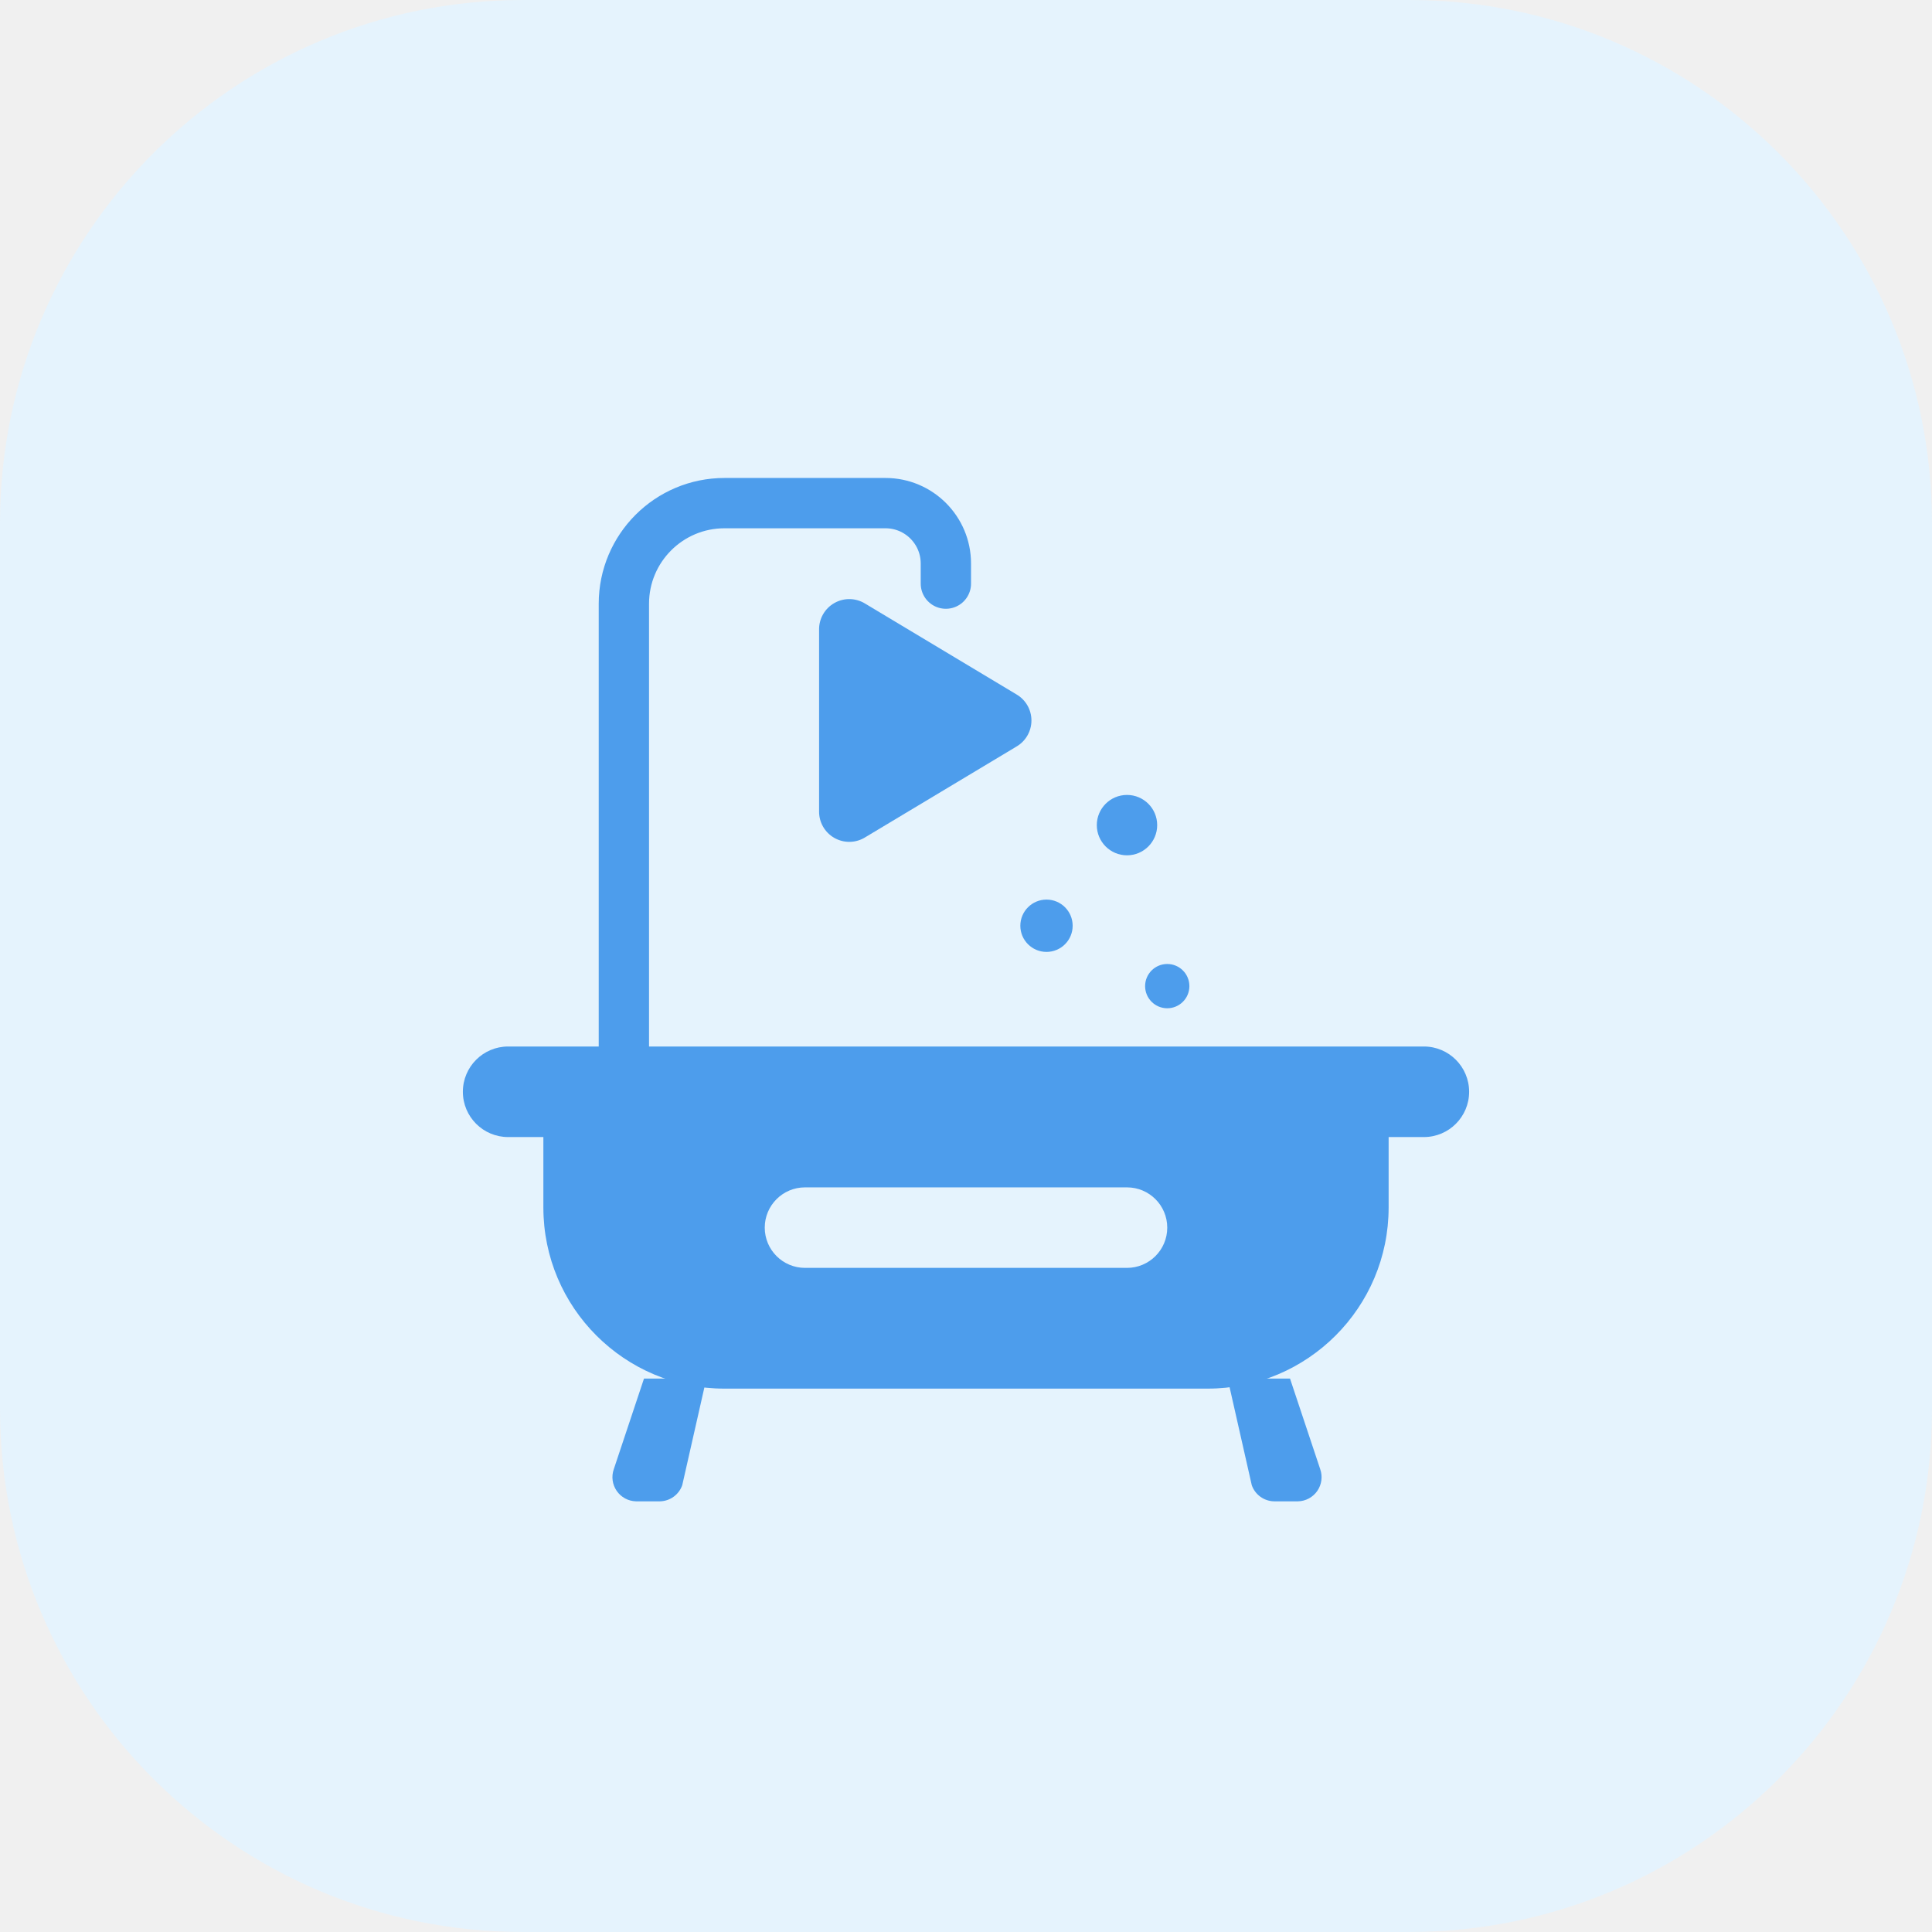
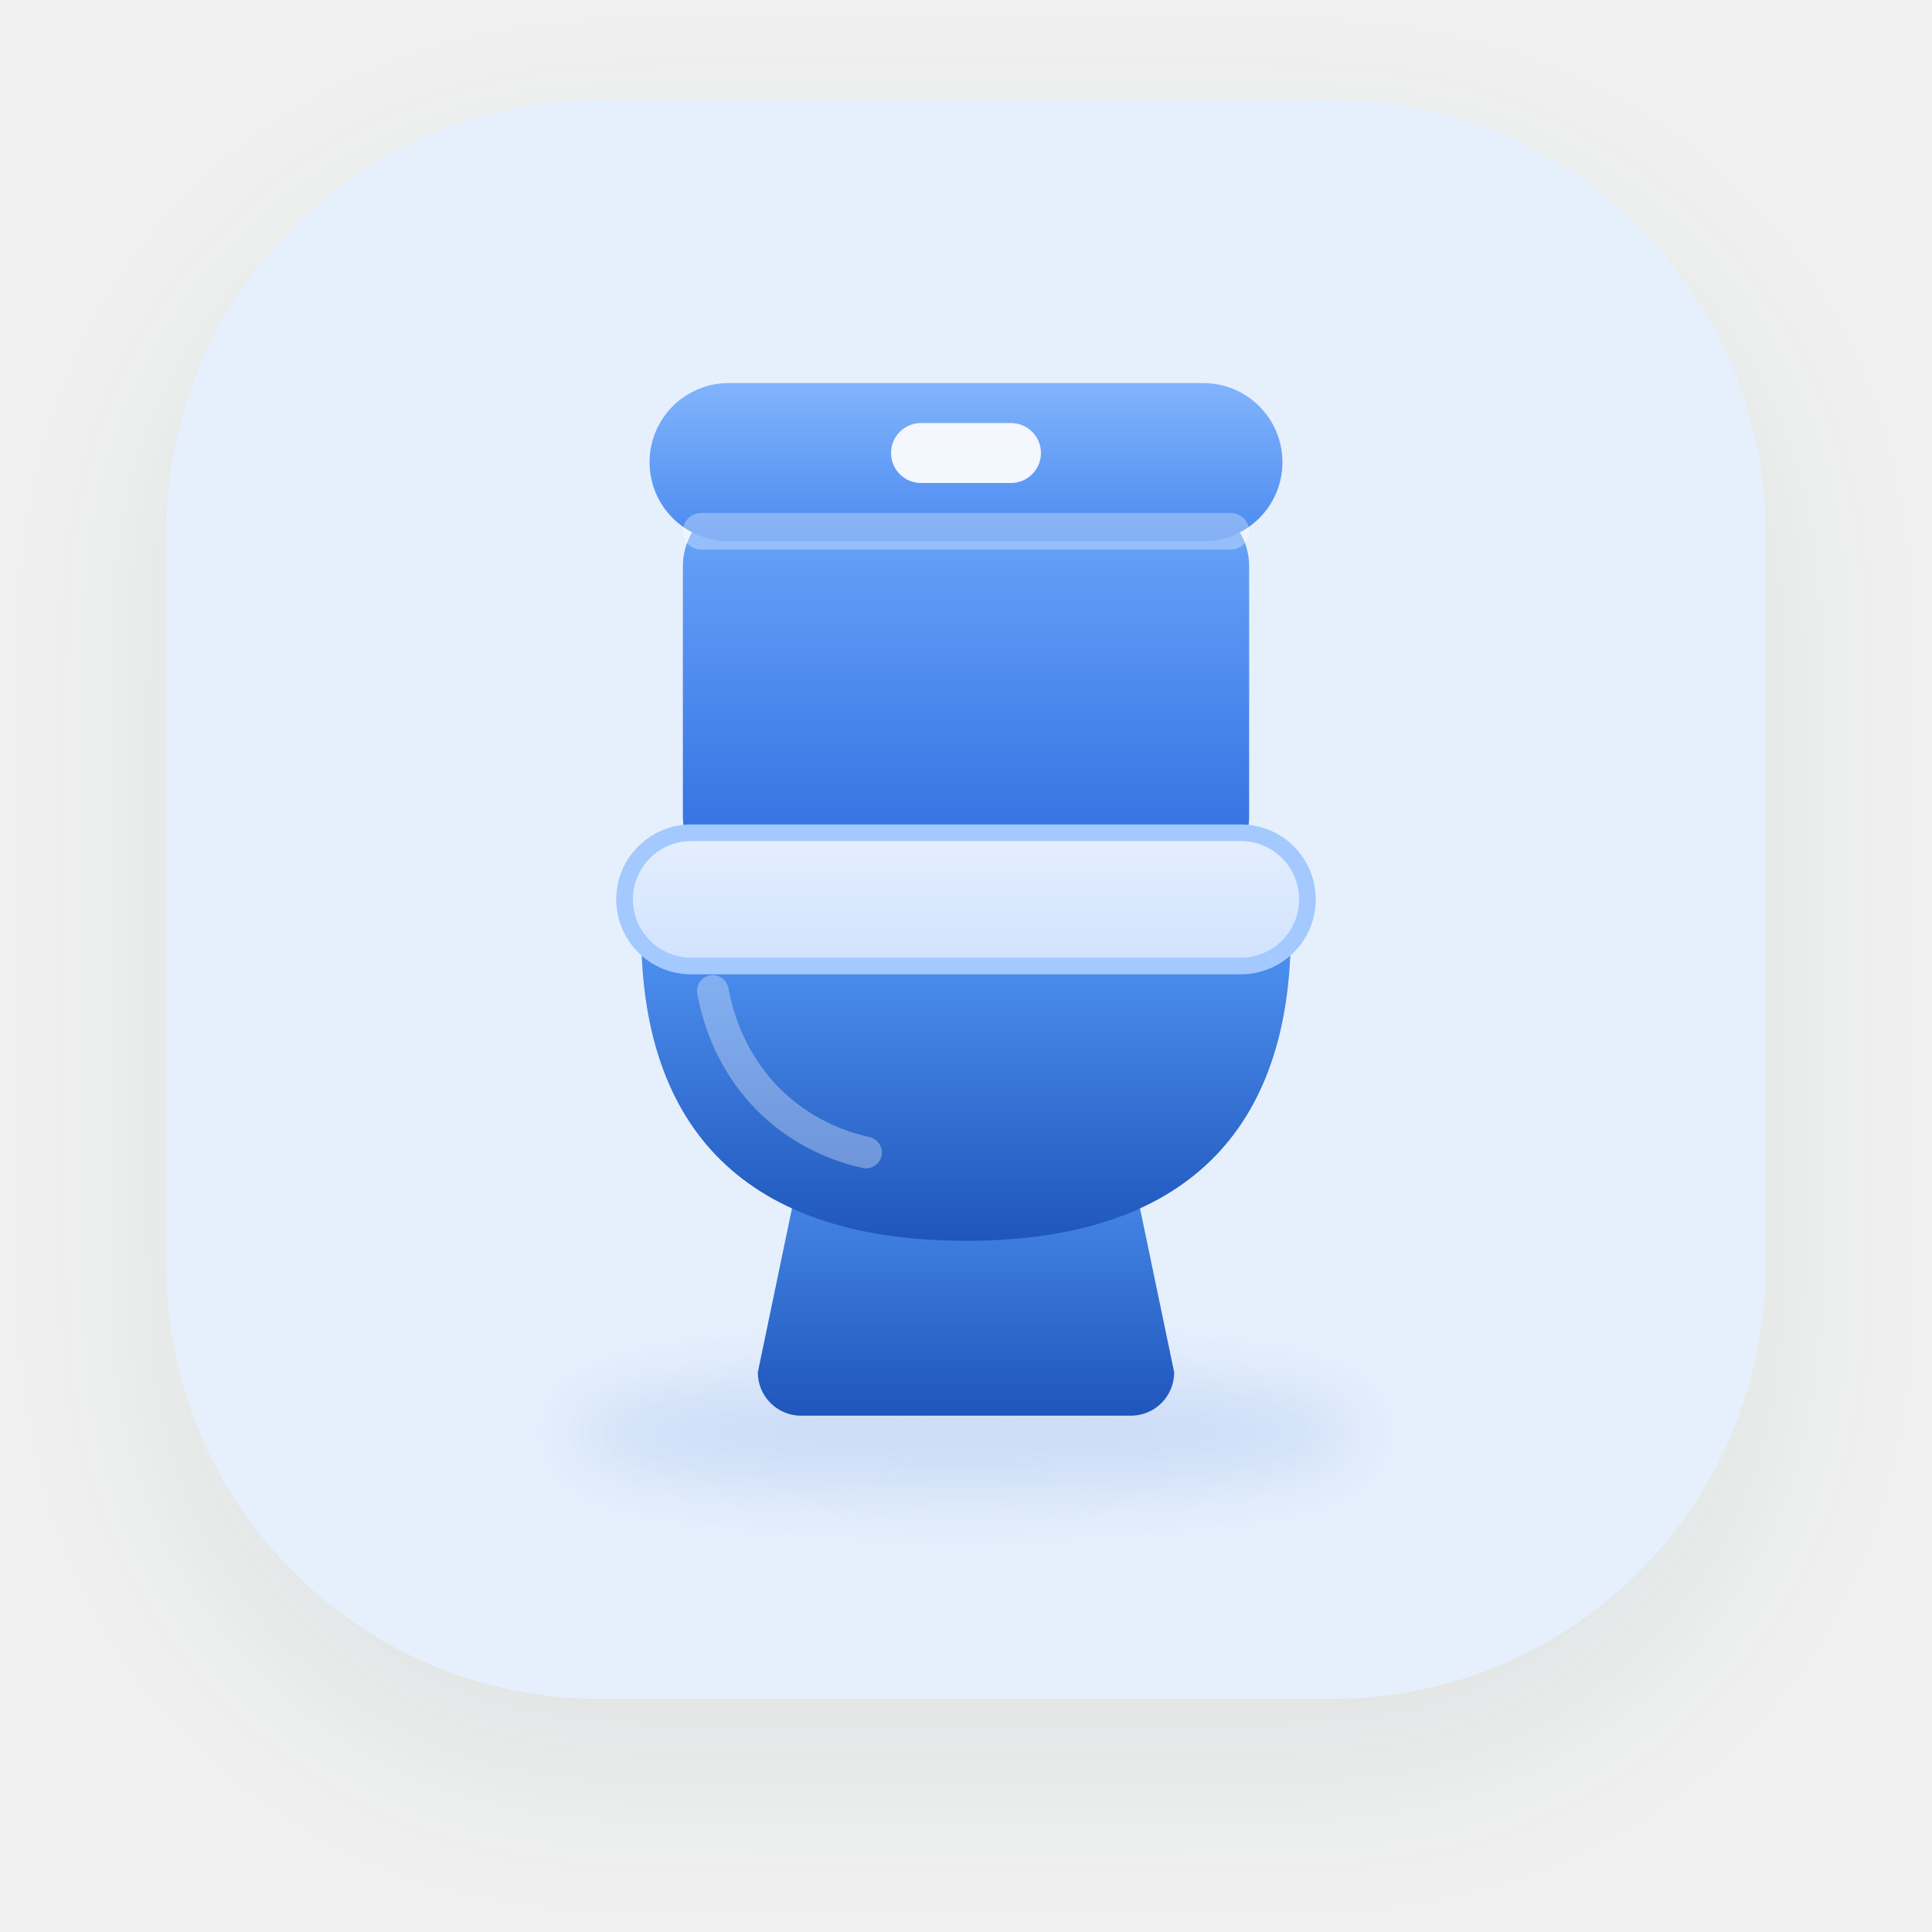
- <svg xmlns="http://www.w3.org/2000/svg" viewBox="0 0 96 96" width="96" height="96" fill="none">
-   <rect width="96" height="96" rx="26" fill="#e5f3fd" />
-   <path d="M 31 53 V 30 a 5 5 0 0 1 5 -5 h 8 a 3 3 0 0 1 3 3 v 1" stroke="#4d9dec" stroke-width="2.5" stroke-linecap="round" fill="none" />
-   <path d="M 43 30 l 7.5 4.5 a 1.5 1.5 0 0 1 0 2.6 l -7.5 4.5 a 1.5 1.5 0 0 1 -2.3 -1.3 v -9 a 1.5 1.5 0 0 1 2.3 -1.3 z" fill="#4d9dec" />
-   <circle cx="56" cy="41" r="1.5" fill="#4d9dec" />
-   <circle cx="52" cy="46" r="1.3" fill="#4d9dec" />
-   <circle cx="58" cy="49" r="1.1" fill="#4d9dec" />
-   <rect x="23" y="52" width="50" height="4.5" rx="2.25" fill="#4d9dec" />
-   <path fill-rule="evenodd" clip-rule="evenodd" d="M 27 56 h 42 v 4 a 9 9 0 0 1 -9 9 H 36 a 9 9 0 0 1 -9 -9 V 56 z M 38 61 a 2 2 0 0 1 2 -2 h 16 a 2 2 0 0 1 0 4 H 40 a 2 2 0 0 1 -2 -2 z" fill="#4d9dec" />
-   <path d="M 32 68.5 l -1.5 4.5 a 1.2 1.2 0 0 0 1.1 1.6 h 1.2 a 1.2 1.2 0 0 0 1.1 -0.8 l 1.2 -5.3 z" fill="#4d9dec" />
-   <path d="M 61 68.5 l 1.2 5.3 a 1.2 1.2 0 0 0 1.1 0.8 h 1.2 a 1.2 1.2 0 0 0 1.1 -1.6 l -1.5 -4.5 z" fill="#4d9dec" />
+ <svg xmlns="http://www.w3.org/2000/svg" width="116" height="116" viewBox="0 0 116 116" fill="none">
+   <g filter="url(#filter0_d_9_551)">
+     <g clip-path="url(#clip0_9_551)">
+       <path d="M80 6H36C21.641 6 10 17.641 10 32V76C10 90.359 21.641 102 36 102H80C94.359 102 106 90.359 106 76V32C106 17.641 94.359 6 80 6Z" fill="#E6F0FD" />
+       <g opacity="0.16" filter="url(#filter1_f_9_551)">
+         <path d="M58 89.6C71.255 89.6 82 87.988 82 86C82 84.012 71.255 82.4 58 82.4C44.745 82.4 34 84.012 34 86C34 87.988 44.745 89.6 58 89.6Z" fill="#3B6FD4" />
+       </g>
+       <path d="M71 30H45C42.791 30 41 31.791 41 34V49C41 51.209 42.791 53 45 53H71C73.209 53 75 51.209 75 49V34C75 31.791 73.209 30 71 30Z" fill="url(#paint0_linear_9_551)" />
+       <path d="M48.5 68H67.5L70.5 82.4C70.5 83.09 70.226 83.751 69.739 84.239C69.251 84.726 68.59 85 67.9 85H48.1C47.41 85 46.749 84.726 46.261 84.239C45.774 83.751 45.5 83.09 45.5 82.4L48.5 68Z" fill="url(#paint1_linear_9_551)" />
+       <path d="M38.5 56H77.5C77.5 67 72 74.5 58 74.5C44 74.5 38.5 67 38.5 56Z" fill="url(#paint2_linear_9_551)" />
+       <path d="M41.5 50H74.5C76.709 50 78.5 51.791 78.5 54C78.5 56.209 76.709 58 74.5 58H41.5C39.291 58 37.5 56.209 37.5 54C37.5 51.791 39.291 50 41.5 50Z" fill="url(#paint3_linear_9_551)" stroke="#A3C9FF" />
+       <path d="M72.25 23H43.75C41.127 23 39 25.127 39 27.75C39 30.373 41.127 32.5 43.75 32.5H72.25C74.873 32.5 77 30.373 77 27.75C77 25.127 74.873 23 72.25 23Z" fill="url(#paint4_linear_9_551)" />
+       <path opacity="0.92" d="M60.7 25.4H55.3C54.306 25.4 53.5 26.206 53.5 27.2C53.5 28.194 54.306 29 55.3 29H60.7C61.694 29 62.5 28.194 62.5 27.2C62.5 26.206 61.694 25.4 60.7 25.4Z" fill="white" />
+       <path opacity="0.32" d="M73.9 30.8H42.1C41.492 30.8 41 31.293 41 31.9C41 32.508 41.492 33 42.1 33H73.9C74.507 33 75 32.508 75 31.9C75 31.293 74.507 30.8 73.9 30.8Z" fill="white" />
+       <path opacity="0.32" d="M42.8 59.5C43.8 64.8 47.5 68.2 52 69.2" stroke="white" stroke-width="1.9" stroke-linecap="round" />
+     </g>
+   </g>
+   <defs>
+     <filter id="filter0_d_9_551" x="0" y="0" width="116" height="116" filterUnits="userSpaceOnUse" color-interpolation-filters="sRGB">
+       <feFlood flood-opacity="0" result="BackgroundImageFix" />
+       <feColorMatrix in="SourceAlpha" type="matrix" values="0 0 0 0 0 0 0 0 0 0 0 0 0 0 0 0 0 0 127 0" result="hardAlpha" />
+       <feOffset dy="4" />
+       <feGaussianBlur stdDeviation="5" />
+       <feColorMatrix type="matrix" values="0 0 0 0 0.039 0 0 0 0 0.247 0 0 0 0 0.239 0 0 0 0.07 0" />
+       <feBlend mode="normal" in2="BackgroundImageFix" result="effect1_dropShadow_9_551" />
+       <feBlend mode="normal" in="SourceGraphic" in2="effect1_dropShadow_9_551" result="shape" />
+     </filter>
+     <filter id="filter1_f_9_551" x="29.6" y="78" width="56.8" height="16" filterUnits="userSpaceOnUse" color-interpolation-filters="sRGB">
+       <feFlood flood-opacity="0" result="BackgroundImageFix" />
+       <feBlend mode="normal" in="SourceGraphic" in2="BackgroundImageFix" result="shape" />
+       <feGaussianBlur stdDeviation="2.2" result="effect1_foregroundBlur_9_551" />
+     </filter>
+     <linearGradient id="paint0_linear_9_551" x1="41" y1="30" x2="41" y2="53" gradientUnits="userSpaceOnUse">
+       <stop stop-color="#6BA7FB" />
+       <stop offset="1" stop-color="#2E6CDF" />
+     </linearGradient>
+     <linearGradient id="paint1_linear_9_551" x1="45.5" y1="68" x2="45.5" y2="85" gradientUnits="userSpaceOnUse">
+       <stop stop-color="#5093F2" />
+       <stop offset="1" stop-color="#1F56BB" />
+     </linearGradient>
+     <linearGradient id="paint2_linear_9_551" x1="38.5" y1="56" x2="38.5" y2="74.5" gradientUnits="userSpaceOnUse">
+       <stop stop-color="#5093F2" />
+       <stop offset="1" stop-color="#1F56BB" />
+     </linearGradient>
+     <linearGradient id="paint3_linear_9_551" x1="37" y1="49.5" x2="37" y2="58.5" gradientUnits="userSpaceOnUse">
+       <stop stop-color="white" />
+       <stop offset="0" stop-color="#E6F0FE" />
+       <stop offset="1" stop-color="#CFE1FD" />
+     </linearGradient>
+     <linearGradient id="paint4_linear_9_551" x1="39" y1="23" x2="39" y2="32.5" gradientUnits="userSpaceOnUse">
+       <stop stop-color="#82B4FC" />
+       <stop offset="1" stop-color="#4A8AF0" />
+     </linearGradient>
+     <clipPath id="clip0_9_551">
+       <rect width="96" height="96" fill="white" transform="translate(10 6)" />
+     </clipPath>
+   </defs>
</svg>
